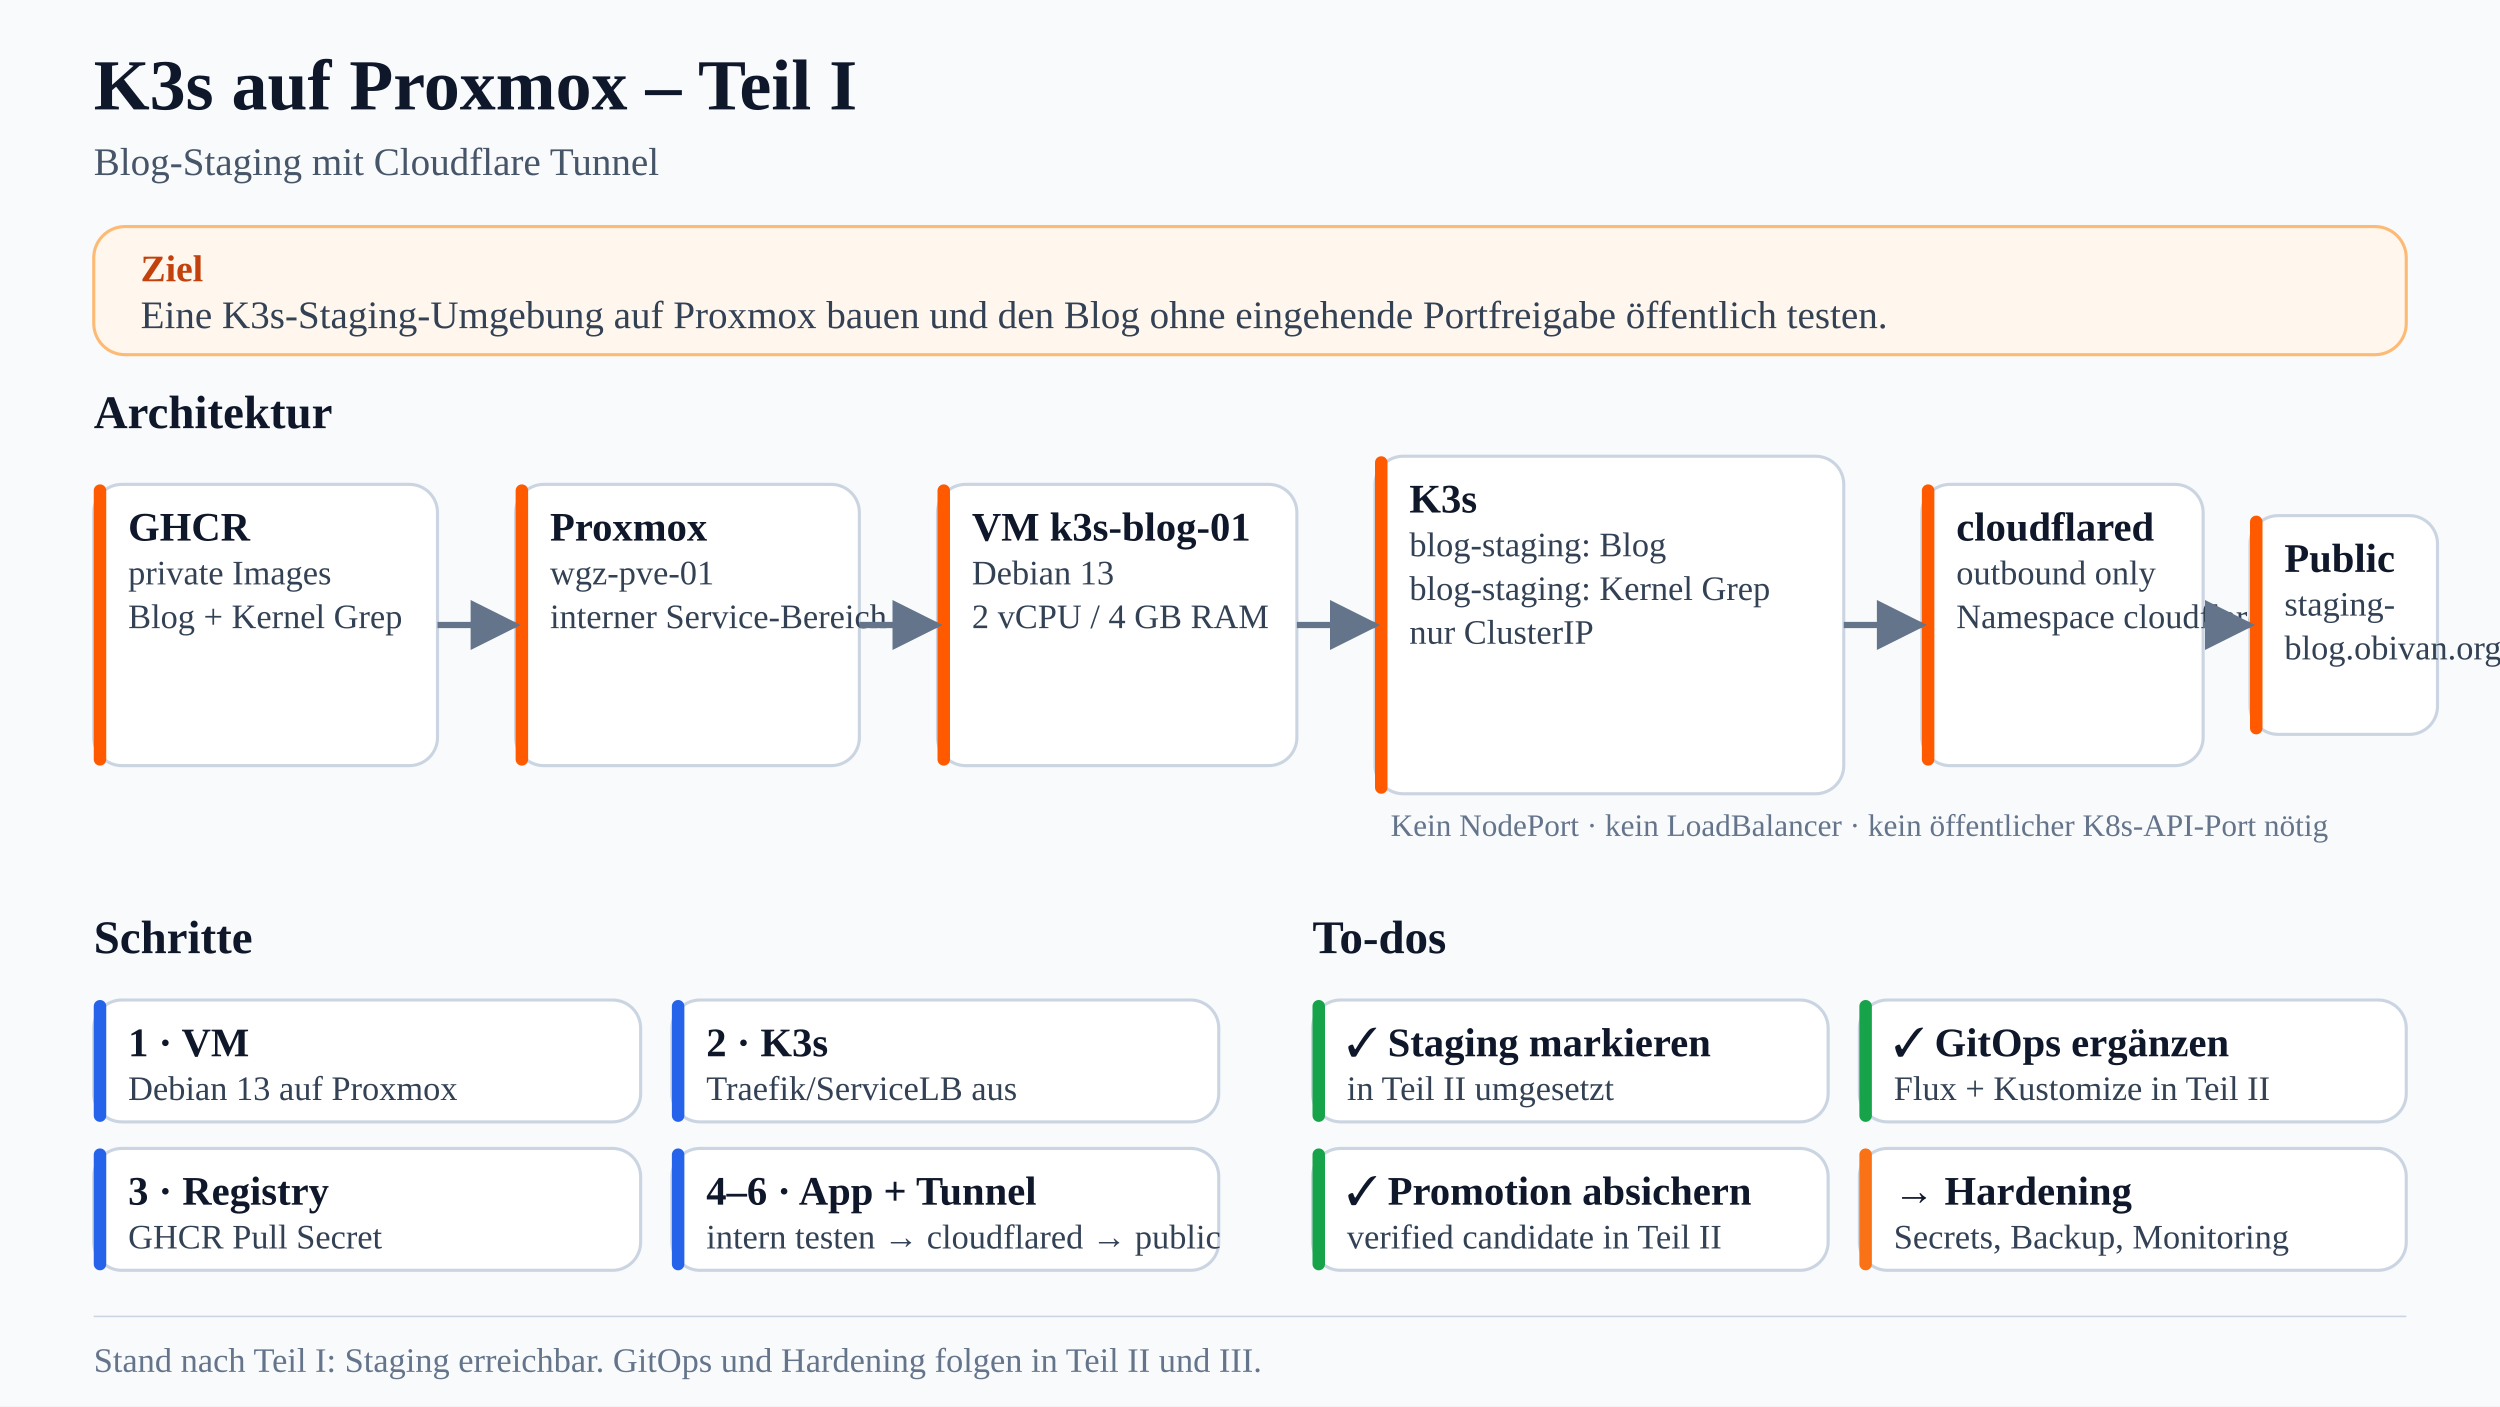
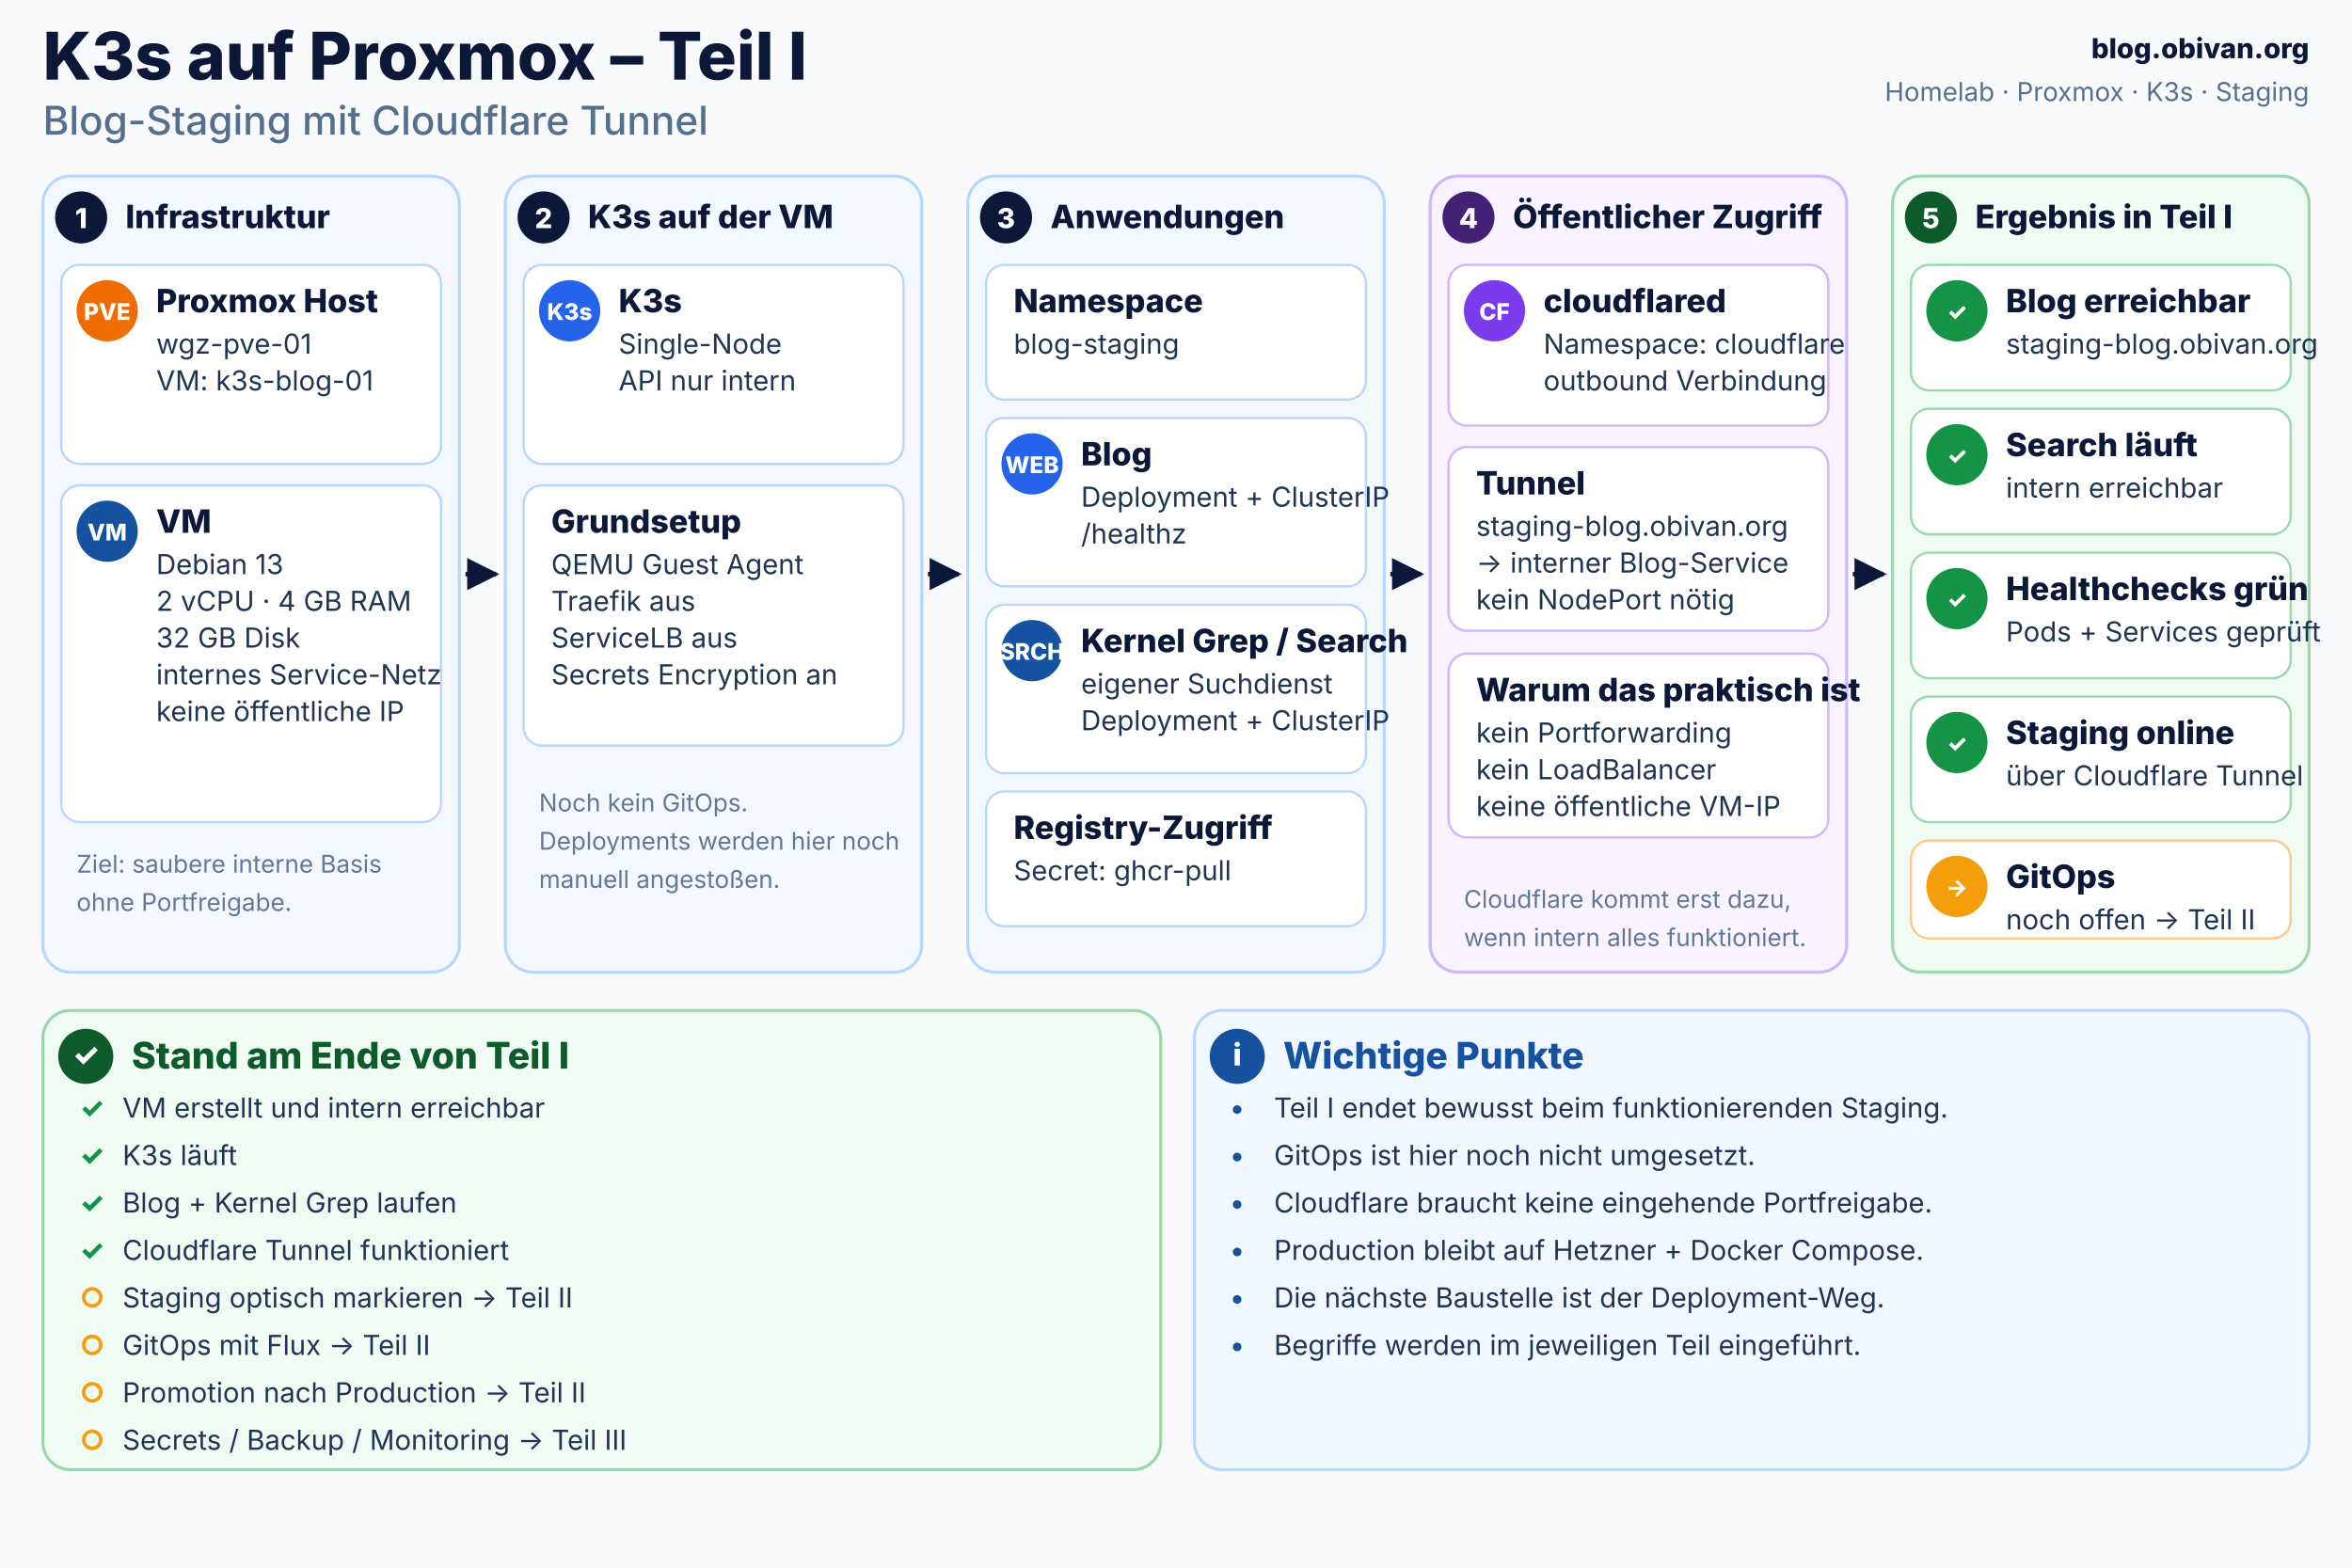
- <svg xmlns="http://www.w3.org/2000/svg" width="1600" height="900" viewBox="0 0 1600 900">
-   <defs>
-     <marker id="arrow" viewBox="0 0 10 10" refX="9" refY="5" markerWidth="8" markerHeight="8" orient="auto-start-reverse">
-       <path d="M 0 0 L 10 5 L 0 10 z" fill="#64748b" />
-     </marker>
-   </defs>
-   <rect width="1600" height="900" fill="#f8fafc" />
-   <text x="60" y="70" font-size="46" font-weight="800" fill="#0f172a">K3s auf Proxmox – Teil I</text>
-   <text x="60" y="112" font-size="25" fill="#475569">Blog-Staging mit Cloudflare Tunnel</text>
-   <rect x="60" y="145" width="1480" height="82" rx="20" fill="#fff7ed" stroke="#fdba74" stroke-width="2" />
-   <text x="90" y="180" font-size="24" font-weight="800" fill="#c2410c">Ziel</text>
-   <text x="90" y="210" font-size="25" fill="#334155">Eine K3s-Staging-Umgebung auf Proxmox bauen und den Blog ohne eingehende Portfreigabe öffentlich testen.</text>
-   <text x="60" y="274" font-size="30" font-weight="800" fill="#0f172a">Architektur</text>
-   <g>
-     <rect x="60" y="310" width="220" height="180" rx="18" fill="#fff" stroke="#cbd5e1" stroke-width="2" />
-     <rect x="60" y="310" width="8" height="180" rx="4" fill="#ff5a00" />
-     <text x="82" y="346" font-size="26" font-weight="700" fill="#0f172a">GHCR</text>
-     <text x="82" y="374" font-size="22" fill="#334155">private Images</text>
-     <text x="82" y="402" font-size="22" fill="#334155">Blog + Kernel Grep</text>
-   </g>
-   <g>
-     <rect x="330" y="310" width="220" height="180" rx="18" fill="#fff" stroke="#cbd5e1" stroke-width="2" />
-     <rect x="330" y="310" width="8" height="180" rx="4" fill="#ff5a00" />
-     <text x="352" y="346" font-size="26" font-weight="700" fill="#0f172a">Proxmox</text>
-     <text x="352" y="374" font-size="22" fill="#334155">wgz-pve-01</text>
-     <text x="352" y="402" font-size="22" fill="#334155">interner Service-Bereich</text>
-   </g>
-   <g>
-     <rect x="600" y="310" width="230" height="180" rx="18" fill="#fff" stroke="#cbd5e1" stroke-width="2" />
-     <rect x="600" y="310" width="8" height="180" rx="4" fill="#ff5a00" />
-     <text x="622" y="346" font-size="26" font-weight="700" fill="#0f172a">VM k3s-blog-01</text>
-     <text x="622" y="374" font-size="22" fill="#334155">Debian 13</text>
-     <text x="622" y="402" font-size="22" fill="#334155">2 vCPU / 4 GB RAM</text>
-   </g>
-   <g>
-     <rect x="880" y="292" width="300" height="216" rx="18" fill="#fff" stroke="#cbd5e1" stroke-width="2" />
-     <rect x="880" y="292" width="8" height="216" rx="4" fill="#ff5a00" />
-     <text x="902" y="328" font-size="26" font-weight="700" fill="#0f172a">K3s</text>
-     <text x="902" y="356" font-size="22" fill="#334155">blog-staging: Blog</text>
-     <text x="902" y="384" font-size="22" fill="#334155">blog-staging: Kernel Grep</text>
-     <text x="902" y="412" font-size="22" fill="#334155">nur ClusterIP</text>
-   </g>
-   <g>
-     <rect x="1230" y="310" width="180" height="180" rx="18" fill="#fff" stroke="#cbd5e1" stroke-width="2" />
-     <rect x="1230" y="310" width="8" height="180" rx="4" fill="#ff5a00" />
-     <text x="1252" y="346" font-size="26" font-weight="700" fill="#0f172a">cloudflared</text>
-     <text x="1252" y="374" font-size="22" fill="#334155">outbound only</text>
-     <text x="1252" y="402" font-size="22" fill="#334155">Namespace cloudflare</text>
-   </g>
-   <g>
-     <rect x="1440" y="330" width="120" height="140" rx="18" fill="#fff" stroke="#cbd5e1" stroke-width="2" />
-     <rect x="1440" y="330" width="8" height="140" rx="4" fill="#ff5a00" />
-     <text x="1462" y="366" font-size="26" font-weight="700" fill="#0f172a">Public</text>
-     <text x="1462" y="394" font-size="22" fill="#334155">staging-</text>
-     <text x="1462" y="422" font-size="22" fill="#334155">blog.obivan.org</text>
-   </g>
-   <line x1="280" y1="400" x2="330" y2="400" stroke="#64748b" stroke-width="4" marker-end="url(#arrow)" />
-   <line x1="550" y1="400" x2="600" y2="400" stroke="#64748b" stroke-width="4" marker-end="url(#arrow)" />
-   <line x1="830" y1="400" x2="880" y2="400" stroke="#64748b" stroke-width="4" marker-end="url(#arrow)" />
-   <line x1="1180" y1="400" x2="1230" y2="400" stroke="#64748b" stroke-width="4" marker-end="url(#arrow)" />
-   <line x1="1410" y1="400" x2="1440" y2="400" stroke="#64748b" stroke-width="4" marker-end="url(#arrow)" />
-   <text x="890" y="535" font-size="20" fill="#64748b">Kein NodePort · kein LoadBalancer · kein öffentlicher K8s-API-Port nötig</text>
-   <text x="60" y="610" font-size="30" font-weight="800" fill="#0f172a">Schritte</text>
-   <g>
-     <rect x="60" y="640" width="350" height="78" rx="18" fill="#fff" stroke="#cbd5e1" stroke-width="2" />
-     <rect x="60" y="640" width="8" height="78" rx="4" fill="#2563eb" />
-     <text x="82" y="676" font-size="26" font-weight="700" fill="#0f172a">1 · VM</text>
-     <text x="82" y="704" font-size="22" fill="#334155">Debian 13 auf Proxmox</text>
-   </g>
-   <g>
-     <rect x="430" y="640" width="350" height="78" rx="18" fill="#fff" stroke="#cbd5e1" stroke-width="2" />
-     <rect x="430" y="640" width="8" height="78" rx="4" fill="#2563eb" />
-     <text x="452" y="676" font-size="26" font-weight="700" fill="#0f172a">2 · K3s</text>
-     <text x="452" y="704" font-size="22" fill="#334155">Traefik/ServiceLB aus</text>
-   </g>
-   <g>
-     <rect x="60" y="735" width="350" height="78" rx="18" fill="#fff" stroke="#cbd5e1" stroke-width="2" />
-     <rect x="60" y="735" width="8" height="78" rx="4" fill="#2563eb" />
-     <text x="82" y="771" font-size="26" font-weight="700" fill="#0f172a">3 · Registry</text>
-     <text x="82" y="799" font-size="22" fill="#334155">GHCR Pull Secret</text>
-   </g>
-   <g>
-     <rect x="430" y="735" width="350" height="78" rx="18" fill="#fff" stroke="#cbd5e1" stroke-width="2" />
-     <rect x="430" y="735" width="8" height="78" rx="4" fill="#2563eb" />
-     <text x="452" y="771" font-size="26" font-weight="700" fill="#0f172a">4–6 · App + Tunnel</text>
-     <text x="452" y="799" font-size="22" fill="#334155">intern testen → cloudflared → public</text>
-   </g>
-   <text x="840" y="610" font-size="30" font-weight="800" fill="#0f172a">To-dos</text>
-   <g>
-     <rect x="840" y="640" width="330" height="78" rx="18" fill="#fff" stroke="#cbd5e1" stroke-width="2" />
-     <rect x="840" y="640" width="8" height="78" rx="4" fill="#16a34a" />
-     <text x="862" y="676" font-size="26" font-weight="700" fill="#0f172a">✓ Staging markieren</text>
-     <text x="862" y="704" font-size="22" fill="#334155">in Teil II umgesetzt</text>
-   </g>
-   <g>
-     <rect x="1190" y="640" width="350" height="78" rx="18" fill="#fff" stroke="#cbd5e1" stroke-width="2" />
-     <rect x="1190" y="640" width="8" height="78" rx="4" fill="#16a34a" />
-     <text x="1212" y="676" font-size="26" font-weight="700" fill="#0f172a">✓ GitOps ergänzen</text>
-     <text x="1212" y="704" font-size="22" fill="#334155">Flux + Kustomize in Teil II</text>
-   </g>
-   <g>
-     <rect x="840" y="735" width="330" height="78" rx="18" fill="#fff" stroke="#cbd5e1" stroke-width="2" />
-     <rect x="840" y="735" width="8" height="78" rx="4" fill="#16a34a" />
-     <text x="862" y="771" font-size="26" font-weight="700" fill="#0f172a">✓ Promotion absichern</text>
-     <text x="862" y="799" font-size="22" fill="#334155">verified candidate in Teil II</text>
-   </g>
-   <g>
-     <rect x="1190" y="735" width="350" height="78" rx="18" fill="#fff" stroke="#cbd5e1" stroke-width="2" />
-     <rect x="1190" y="735" width="8" height="78" rx="4" fill="#f97316" />
-     <text x="1212" y="771" font-size="26" font-weight="700" fill="#0f172a">→ Hardening</text>
-     <text x="1212" y="799" font-size="22" fill="#334155">Secrets, Backup, Monitoring</text>
-   </g>
-   <rect x="60" y="842" width="1480" height="1" fill="#cbd5e1" />
-   <text x="60" y="878" font-size="22" fill="#64748b">Stand nach Teil I: Staging erreichbar. GitOps und Hardening folgen in Teil II und III.</text>
+ <svg xmlns="http://www.w3.org/2000/svg" width="1536" height="1024" viewBox="0 0 1536 1024">
+   <rect width="1536" height="1024" fill="#f8fafc" />
+   <style>
+  text{font-family:Inter,Arial,sans-serif}
+  .h1{font-size:43px;font-weight:800;fill:#0b1838}
+  .sub{font-size:26px;font-weight:500;fill:#55708f}
+  .small{font-size:17px;fill:#58708f}
+  .cardTitle{font-size:21px;font-weight:800;fill:#0b1838}
+  .body{font-size:18px;fill:#1f3553}
+  .muted{font-size:16px;fill:#627895}
+  .mono{font-family:ui-monospace,SFMono-Regular,Menlo,monospace;font-size:16px;fill:#0b1838}
+  .status{font-size:18px;font-weight:700;fill:#18324f}
+  </style>
+   <text x="28" y="52" class="h1">K3s auf Proxmox – Teil I</text>
+   <text x="28" y="88" class="sub">Blog-Staging mit Cloudflare Tunnel</text>
+   <text x="1508" y="38" text-anchor="end" font-size="18" font-weight="800" fill="#0b1838">blog.obivan.org</text>
+   <text x="1508" y="66" text-anchor="end" class="small">Homelab · Proxmox · K3s · Staging</text>
+   <g>
+     <rect x="28" y="115" width="272" height="520" rx="18" fill="#f3f8ff" stroke="#b8d6ff" stroke-width="2" />
+     <circle cx="53" cy="142" r="17" fill="#0b1838" />
+     <text x="53" y="149" text-anchor="middle" font-size="18" font-weight="800" fill="#fff">1</text>
+     <text x="82" y="149" class="cardTitle">Infrastruktur</text>
+   </g>
+   <rect x="40" y="173" width="248" height="130" rx="12" fill="#ffffff" stroke="#b8d6ff" stroke-width="1.5" />
+   <circle cx="70" cy="203" r="20" fill="#ef6c00" />
+   <text x="70" y="209" text-anchor="middle" font-size="15" font-weight="800" fill="#fff">PVE</text>
+   <text x="102" y="204" class="cardTitle">Proxmox Host</text>
+   <text x="102" y="231" class="body">wgz-pve-01</text>
+   <text x="102" y="255" class="body">VM: k3s-blog-01</text>
+   <rect x="40" y="317" width="248" height="220" rx="12" fill="#ffffff" stroke="#b8d6ff" stroke-width="1.5" />
+   <circle cx="70" cy="347" r="20" fill="#1552a0" />
+   <text x="70" y="353" text-anchor="middle" font-size="15" font-weight="800" fill="#fff">VM</text>
+   <text x="102" y="348" class="cardTitle">VM</text>
+   <text x="102" y="375" class="body">Debian 13</text>
+   <text x="102" y="399" class="body">2 vCPU · 4 GB RAM</text>
+   <text x="102" y="423" class="body">32 GB Disk</text>
+   <text x="102" y="447" class="body">internes Service-Netz</text>
+   <text x="102" y="471" class="body">keine öffentliche IP</text>
+   <text x="50" y="570" class="muted">Ziel: saubere interne Basis</text>
+   <text x="50" y="595" class="muted">ohne Portfreigabe.</text>
+   <g>
+     <rect x="330" y="115" width="272" height="520" rx="18" fill="#f3f8ff" stroke="#b8d6ff" stroke-width="2" />
+     <circle cx="355" cy="142" r="17" fill="#0b1838" />
+     <text x="355" y="149" text-anchor="middle" font-size="18" font-weight="800" fill="#fff">2</text>
+     <text x="384" y="149" class="cardTitle">K3s auf der VM</text>
+   </g>
+   <rect x="342" y="173" width="248" height="130" rx="12" fill="#ffffff" stroke="#b8d6ff" stroke-width="1.5" />
+   <circle cx="372" cy="203" r="20" fill="#2563eb" />
+   <text x="372" y="209" text-anchor="middle" font-size="15" font-weight="800" fill="#fff">K3s</text>
+   <text x="404" y="204" class="cardTitle">K3s</text>
+   <text x="404" y="231" class="body">Single-Node</text>
+   <text x="404" y="255" class="body">API nur intern</text>
+   <rect x="342" y="317" width="248" height="170" rx="12" fill="#ffffff" stroke="#b8d6ff" stroke-width="1.5" />
+   <text x="360" y="348" class="cardTitle">Grundsetup</text>
+   <text x="360" y="375" class="body">QEMU Guest Agent</text>
+   <text x="360" y="399" class="body">Traefik aus</text>
+   <text x="360" y="423" class="body">ServiceLB aus</text>
+   <text x="360" y="447" class="body">Secrets Encryption an</text>
+   <text x="352" y="530" class="muted">Noch kein GitOps.</text>
+   <text x="352" y="555" class="muted">Deployments werden hier noch</text>
+   <text x="352" y="580" class="muted">manuell angestoßen.</text>
+   <g>
+     <rect x="632" y="115" width="272" height="520" rx="18" fill="#f3f8ff" stroke="#b8d6ff" stroke-width="2" />
+     <circle cx="657" cy="142" r="17" fill="#0b1838" />
+     <text x="657" y="149" text-anchor="middle" font-size="18" font-weight="800" fill="#fff">3</text>
+     <text x="686" y="149" class="cardTitle">Anwendungen</text>
+   </g>
+   <rect x="644" y="173" width="248" height="88" rx="12" fill="#ffffff" stroke="#b8d6ff" stroke-width="1.5" />
+   <text x="662" y="204" class="cardTitle">Namespace</text>
+   <text x="662" y="231" class="body">blog-staging</text>
+   <rect x="644" y="273" width="248" height="110" rx="12" fill="#ffffff" stroke="#b8d6ff" stroke-width="1.5" />
+   <circle cx="674" cy="303" r="20" fill="#2563eb" />
+   <text x="674" y="309" text-anchor="middle" font-size="15" font-weight="800" fill="#fff">WEB</text>
+   <text x="706" y="304" class="cardTitle">Blog</text>
+   <text x="706" y="331" class="body">Deployment + ClusterIP</text>
+   <text x="706" y="355" class="body">/healthz</text>
+   <rect x="644" y="395" width="248" height="110" rx="12" fill="#ffffff" stroke="#b8d6ff" stroke-width="1.5" />
+   <circle cx="674" cy="425" r="20" fill="#1552a0" />
+   <text x="674" y="431" text-anchor="middle" font-size="15" font-weight="800" fill="#fff">SRCH</text>
+   <text x="706" y="426" class="cardTitle">Kernel Grep / Search</text>
+   <text x="706" y="453" class="body">eigener Suchdienst</text>
+   <text x="706" y="477" class="body">Deployment + ClusterIP</text>
+   <rect x="644" y="517" width="248" height="88" rx="12" fill="#ffffff" stroke="#b8d6ff" stroke-width="1.5" />
+   <text x="662" y="548" class="cardTitle">Registry-Zugriff</text>
+   <text x="662" y="575" class="body">Secret: ghcr-pull</text>
+   <g>
+     <rect x="934" y="115" width="272" height="520" rx="18" fill="#f8f3ff" stroke="#cfb6ff" stroke-width="2" />
+     <circle cx="959" cy="142" r="17" fill="#442077" />
+     <text x="959" y="149" text-anchor="middle" font-size="18" font-weight="800" fill="#fff">4</text>
+     <text x="988" y="149" class="cardTitle">Öffentlicher Zugriff</text>
+   </g>
+   <rect x="946" y="173" width="248" height="105" rx="12" fill="#ffffff" stroke="#cfb6ff" stroke-width="1.5" />
+   <circle cx="976" cy="203" r="20" fill="#7c3aed" />
+   <text x="976" y="209" text-anchor="middle" font-size="15" font-weight="800" fill="#fff">CF</text>
+   <text x="1008" y="204" class="cardTitle">cloudflared</text>
+   <text x="1008" y="231" class="body">Namespace: cloudflare</text>
+   <text x="1008" y="255" class="body">outbound Verbindung</text>
+   <rect x="946" y="292" width="248" height="120" rx="12" fill="#ffffff" stroke="#cfb6ff" stroke-width="1.5" />
+   <text x="964" y="323" class="cardTitle">Tunnel</text>
+   <text x="964" y="350" class="body">staging-blog.obivan.org</text>
+   <text x="964" y="374" class="body">→ interner Blog-Service</text>
+   <text x="964" y="398" class="body">kein NodePort nötig</text>
+   <rect x="946" y="427" width="248" height="120" rx="12" fill="#ffffff" stroke="#cfb6ff" stroke-width="1.5" />
+   <text x="964" y="458" class="cardTitle">Warum das praktisch ist</text>
+   <text x="964" y="485" class="body">kein Portforwarding</text>
+   <text x="964" y="509" class="body">kein LoadBalancer</text>
+   <text x="964" y="533" class="body">keine öffentliche VM-IP</text>
+   <text x="956" y="593" class="muted">Cloudflare kommt erst dazu,</text>
+   <text x="956" y="618" class="muted">wenn intern alles funktioniert.</text>
+   <g>
+     <rect x="1236" y="115" width="272" height="520" rx="18" fill="#f0fbf4" stroke="#9bd8ae" stroke-width="2" />
+     <circle cx="1261" cy="142" r="17" fill="#0d5b2a" />
+     <text x="1261" y="149" text-anchor="middle" font-size="18" font-weight="800" fill="#fff">5</text>
+     <text x="1290" y="149" class="cardTitle">Ergebnis in Teil I</text>
+   </g>
+   <rect x="1248" y="173" width="248" height="82" rx="12" fill="#ffffff" stroke="#9bd8ae" stroke-width="1.5" />
+   <circle cx="1278" cy="203" r="20" fill="#159447" />
+   <text x="1278" y="209" text-anchor="middle" font-size="15" font-weight="800" fill="#fff">✓</text>
+   <text x="1310" y="204" class="cardTitle">Blog erreichbar</text>
+   <text x="1310" y="231" class="body">staging-blog.obivan.org</text>
+   <rect x="1248" y="267" width="248" height="82" rx="12" fill="#ffffff" stroke="#9bd8ae" stroke-width="1.5" />
+   <circle cx="1278" cy="297" r="20" fill="#159447" />
+   <text x="1278" y="303" text-anchor="middle" font-size="15" font-weight="800" fill="#fff">✓</text>
+   <text x="1310" y="298" class="cardTitle">Search läuft</text>
+   <text x="1310" y="325" class="body">intern erreichbar</text>
+   <rect x="1248" y="361" width="248" height="82" rx="12" fill="#ffffff" stroke="#9bd8ae" stroke-width="1.5" />
+   <circle cx="1278" cy="391" r="20" fill="#159447" />
+   <text x="1278" y="397" text-anchor="middle" font-size="15" font-weight="800" fill="#fff">✓</text>
+   <text x="1310" y="392" class="cardTitle">Healthchecks grün</text>
+   <text x="1310" y="419" class="body">Pods + Services geprüft</text>
+   <rect x="1248" y="455" width="248" height="82" rx="12" fill="#ffffff" stroke="#9bd8ae" stroke-width="1.5" />
+   <circle cx="1278" cy="485" r="20" fill="#159447" />
+   <text x="1278" y="491" text-anchor="middle" font-size="15" font-weight="800" fill="#fff">✓</text>
+   <text x="1310" y="486" class="cardTitle">Staging online</text>
+   <text x="1310" y="513" class="body">über Cloudflare Tunnel</text>
+   <rect x="1248" y="549" width="248" height="64" rx="12" fill="#ffffff" stroke="#ffc98b" stroke-width="1.5" />
+   <circle cx="1278" cy="579" r="20" fill="#f59e0b" />
+   <text x="1278" y="585" text-anchor="middle" font-size="15" font-weight="800" fill="#fff">→</text>
+   <text x="1310" y="580" class="cardTitle">GitOps</text>
+   <text x="1310" y="607" class="body">noch offen → Teil II</text>
+   <defs>
+     <marker id="arr" viewBox="0 0 10 10" refX="9" refY="5" markerWidth="7" markerHeight="7" orient="auto">
+       <path d="M0,0 L10,5 L0,10 z" fill="#0b1838" />
+     </marker>
+   </defs>
+   <line x1="304" y1="375" x2="324" y2="375" stroke="#0b1838" stroke-width="3" marker-end="url(#arr)" />
+   <defs>
+     <marker id="arr" viewBox="0 0 10 10" refX="9" refY="5" markerWidth="7" markerHeight="7" orient="auto">
+       <path d="M0,0 L10,5 L0,10 z" fill="#0b1838" />
+     </marker>
+   </defs>
+   <line x1="606" y1="375" x2="626" y2="375" stroke="#0b1838" stroke-width="3" marker-end="url(#arr)" />
+   <defs>
+     <marker id="arr" viewBox="0 0 10 10" refX="9" refY="5" markerWidth="7" markerHeight="7" orient="auto">
+       <path d="M0,0 L10,5 L0,10 z" fill="#0b1838" />
+     </marker>
+   </defs>
+   <line x1="908" y1="375" x2="928" y2="375" stroke="#0b1838" stroke-width="3" marker-end="url(#arr)" />
+   <defs>
+     <marker id="arr" viewBox="0 0 10 10" refX="9" refY="5" markerWidth="7" markerHeight="7" orient="auto">
+       <path d="M0,0 L10,5 L0,10 z" fill="#0b1838" />
+     </marker>
+   </defs>
+   <line x1="1210" y1="375" x2="1230" y2="375" stroke="#0b1838" stroke-width="3" marker-end="url(#arr)" />
+   <rect x="28" y="660" width="730" height="300" rx="18" fill="#effbf3" stroke="#9bd8ae" stroke-width="2" />
+   <circle cx="56" cy="690" r="18" fill="#0d5b2a" />
+   <text x="56" y="696" text-anchor="middle" font-size="20" font-weight="800" fill="#fff">✓</text>
+   <text x="86" y="698" font-size="24" font-weight="800" fill="#0d5b2a">Stand am Ende von Teil I</text>
+   <text x="52" y="730" font-size="18" font-weight="800" fill="#159447">✓</text>
+   <text x="80" y="730" class="body">VM erstellt und intern erreichbar</text>
+   <text x="52" y="761" font-size="18" font-weight="800" fill="#159447">✓</text>
+   <text x="80" y="761" class="body">K3s läuft</text>
+   <text x="52" y="792" font-size="18" font-weight="800" fill="#159447">✓</text>
+   <text x="80" y="792" class="body">Blog + Kernel Grep laufen</text>
+   <text x="52" y="823" font-size="18" font-weight="800" fill="#159447">✓</text>
+   <text x="80" y="823" class="body">Cloudflare Tunnel funktioniert</text>
+   <text x="52" y="854" font-size="18" font-weight="800" fill="#f59e0b">○</text>
+   <text x="80" y="854" class="body">Staging optisch markieren → Teil II</text>
+   <text x="52" y="885" font-size="18" font-weight="800" fill="#f59e0b">○</text>
+   <text x="80" y="885" class="body">GitOps mit Flux → Teil II</text>
+   <text x="52" y="916" font-size="18" font-weight="800" fill="#f59e0b">○</text>
+   <text x="80" y="916" class="body">Promotion nach Production → Teil II</text>
+   <text x="52" y="947" font-size="18" font-weight="800" fill="#f59e0b">○</text>
+   <text x="80" y="947" class="body">Secrets / Backup / Monitoring → Teil III</text>
+   <rect x="780" y="660" width="728" height="300" rx="18" fill="#f1f7ff" stroke="#b8d6ff" stroke-width="2" />
+   <circle cx="808" cy="690" r="18" fill="#1552a0" />
+   <text x="808" y="696" text-anchor="middle" font-size="20" font-weight="800" fill="#fff">i</text>
+   <text x="838" y="698" font-size="24" font-weight="800" fill="#1552a0">Wichtige Punkte</text>
+   <text x="804" y="730" font-size="18" font-weight="800" fill="#1552a0">•</text>
+   <text x="832" y="730" class="body">Teil I endet bewusst beim funktionierenden Staging.</text>
+   <text x="804" y="761" font-size="18" font-weight="800" fill="#1552a0">•</text>
+   <text x="832" y="761" class="body">GitOps ist hier noch nicht umgesetzt.</text>
+   <text x="804" y="792" font-size="18" font-weight="800" fill="#1552a0">•</text>
+   <text x="832" y="792" class="body">Cloudflare braucht keine eingehende Portfreigabe.</text>
+   <text x="804" y="823" font-size="18" font-weight="800" fill="#1552a0">•</text>
+   <text x="832" y="823" class="body">Production bleibt auf Hetzner + Docker Compose.</text>
+   <text x="804" y="854" font-size="18" font-weight="800" fill="#1552a0">•</text>
+   <text x="832" y="854" class="body">Die nächste Baustelle ist der Deployment-Weg.</text>
+   <text x="804" y="885" font-size="18" font-weight="800" fill="#1552a0">•</text>
+   <text x="832" y="885" class="body">Begriffe werden im jeweiligen Teil eingeführt.</text>
</svg>
